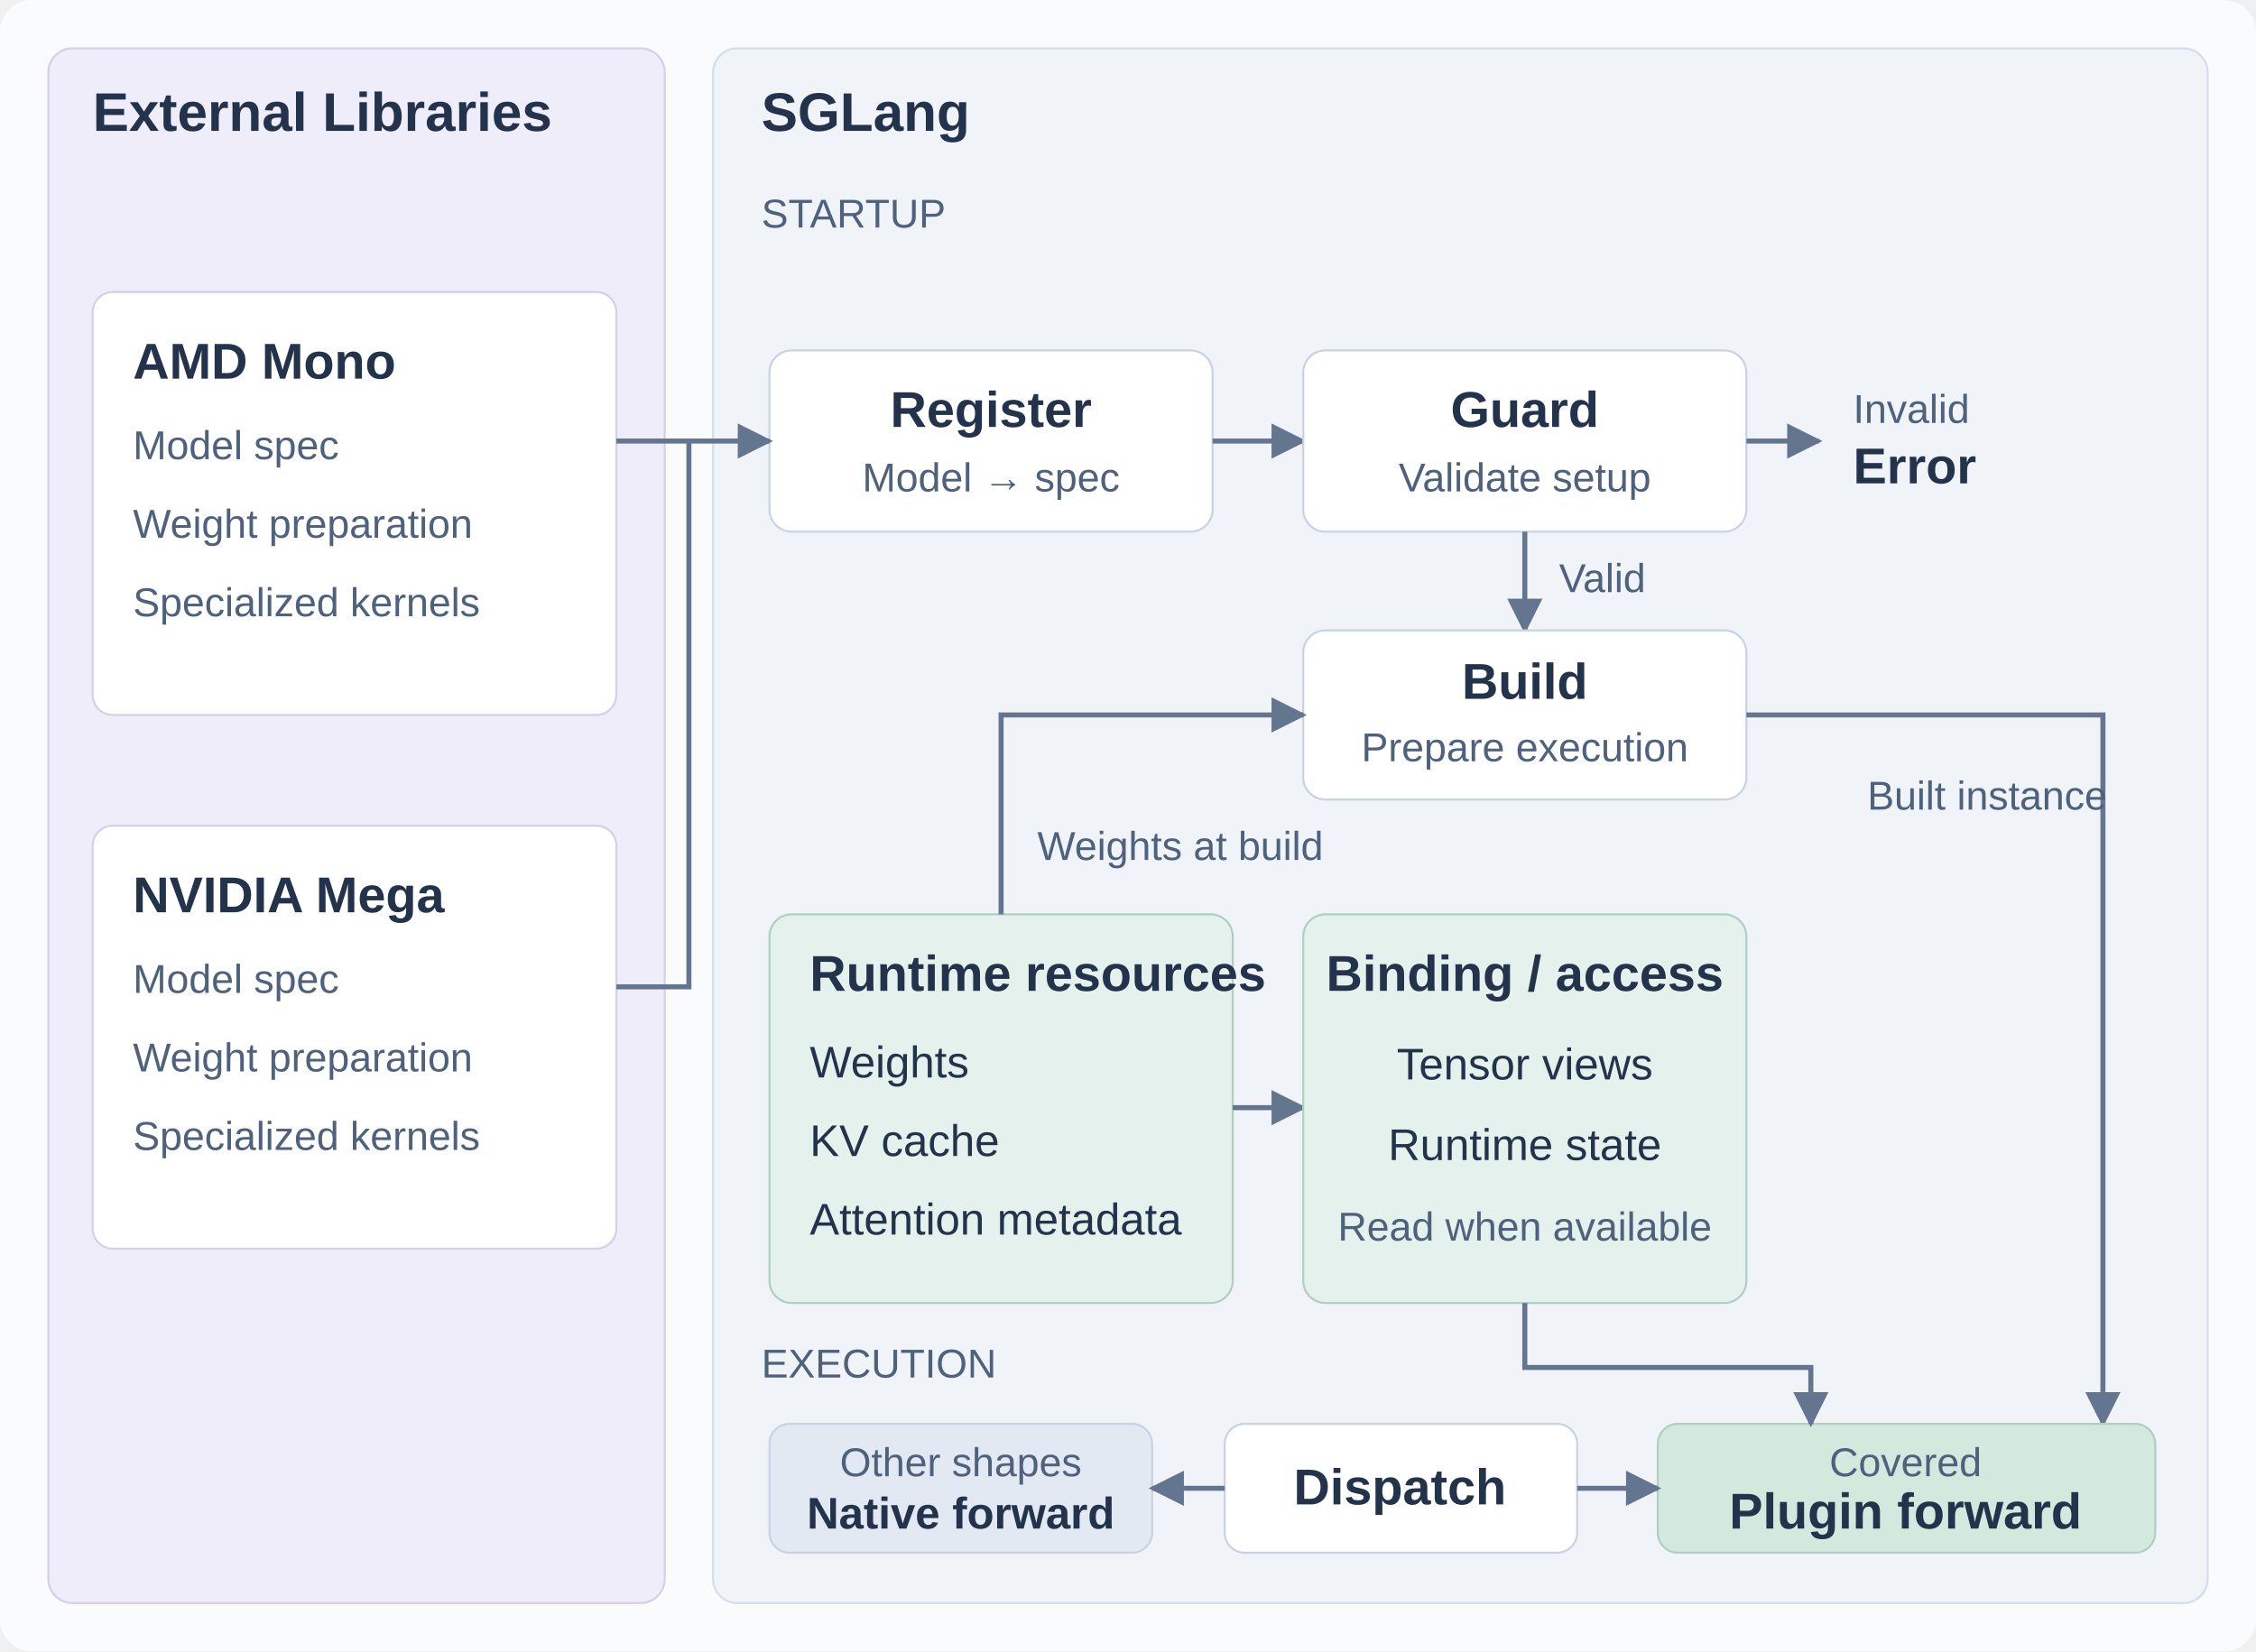
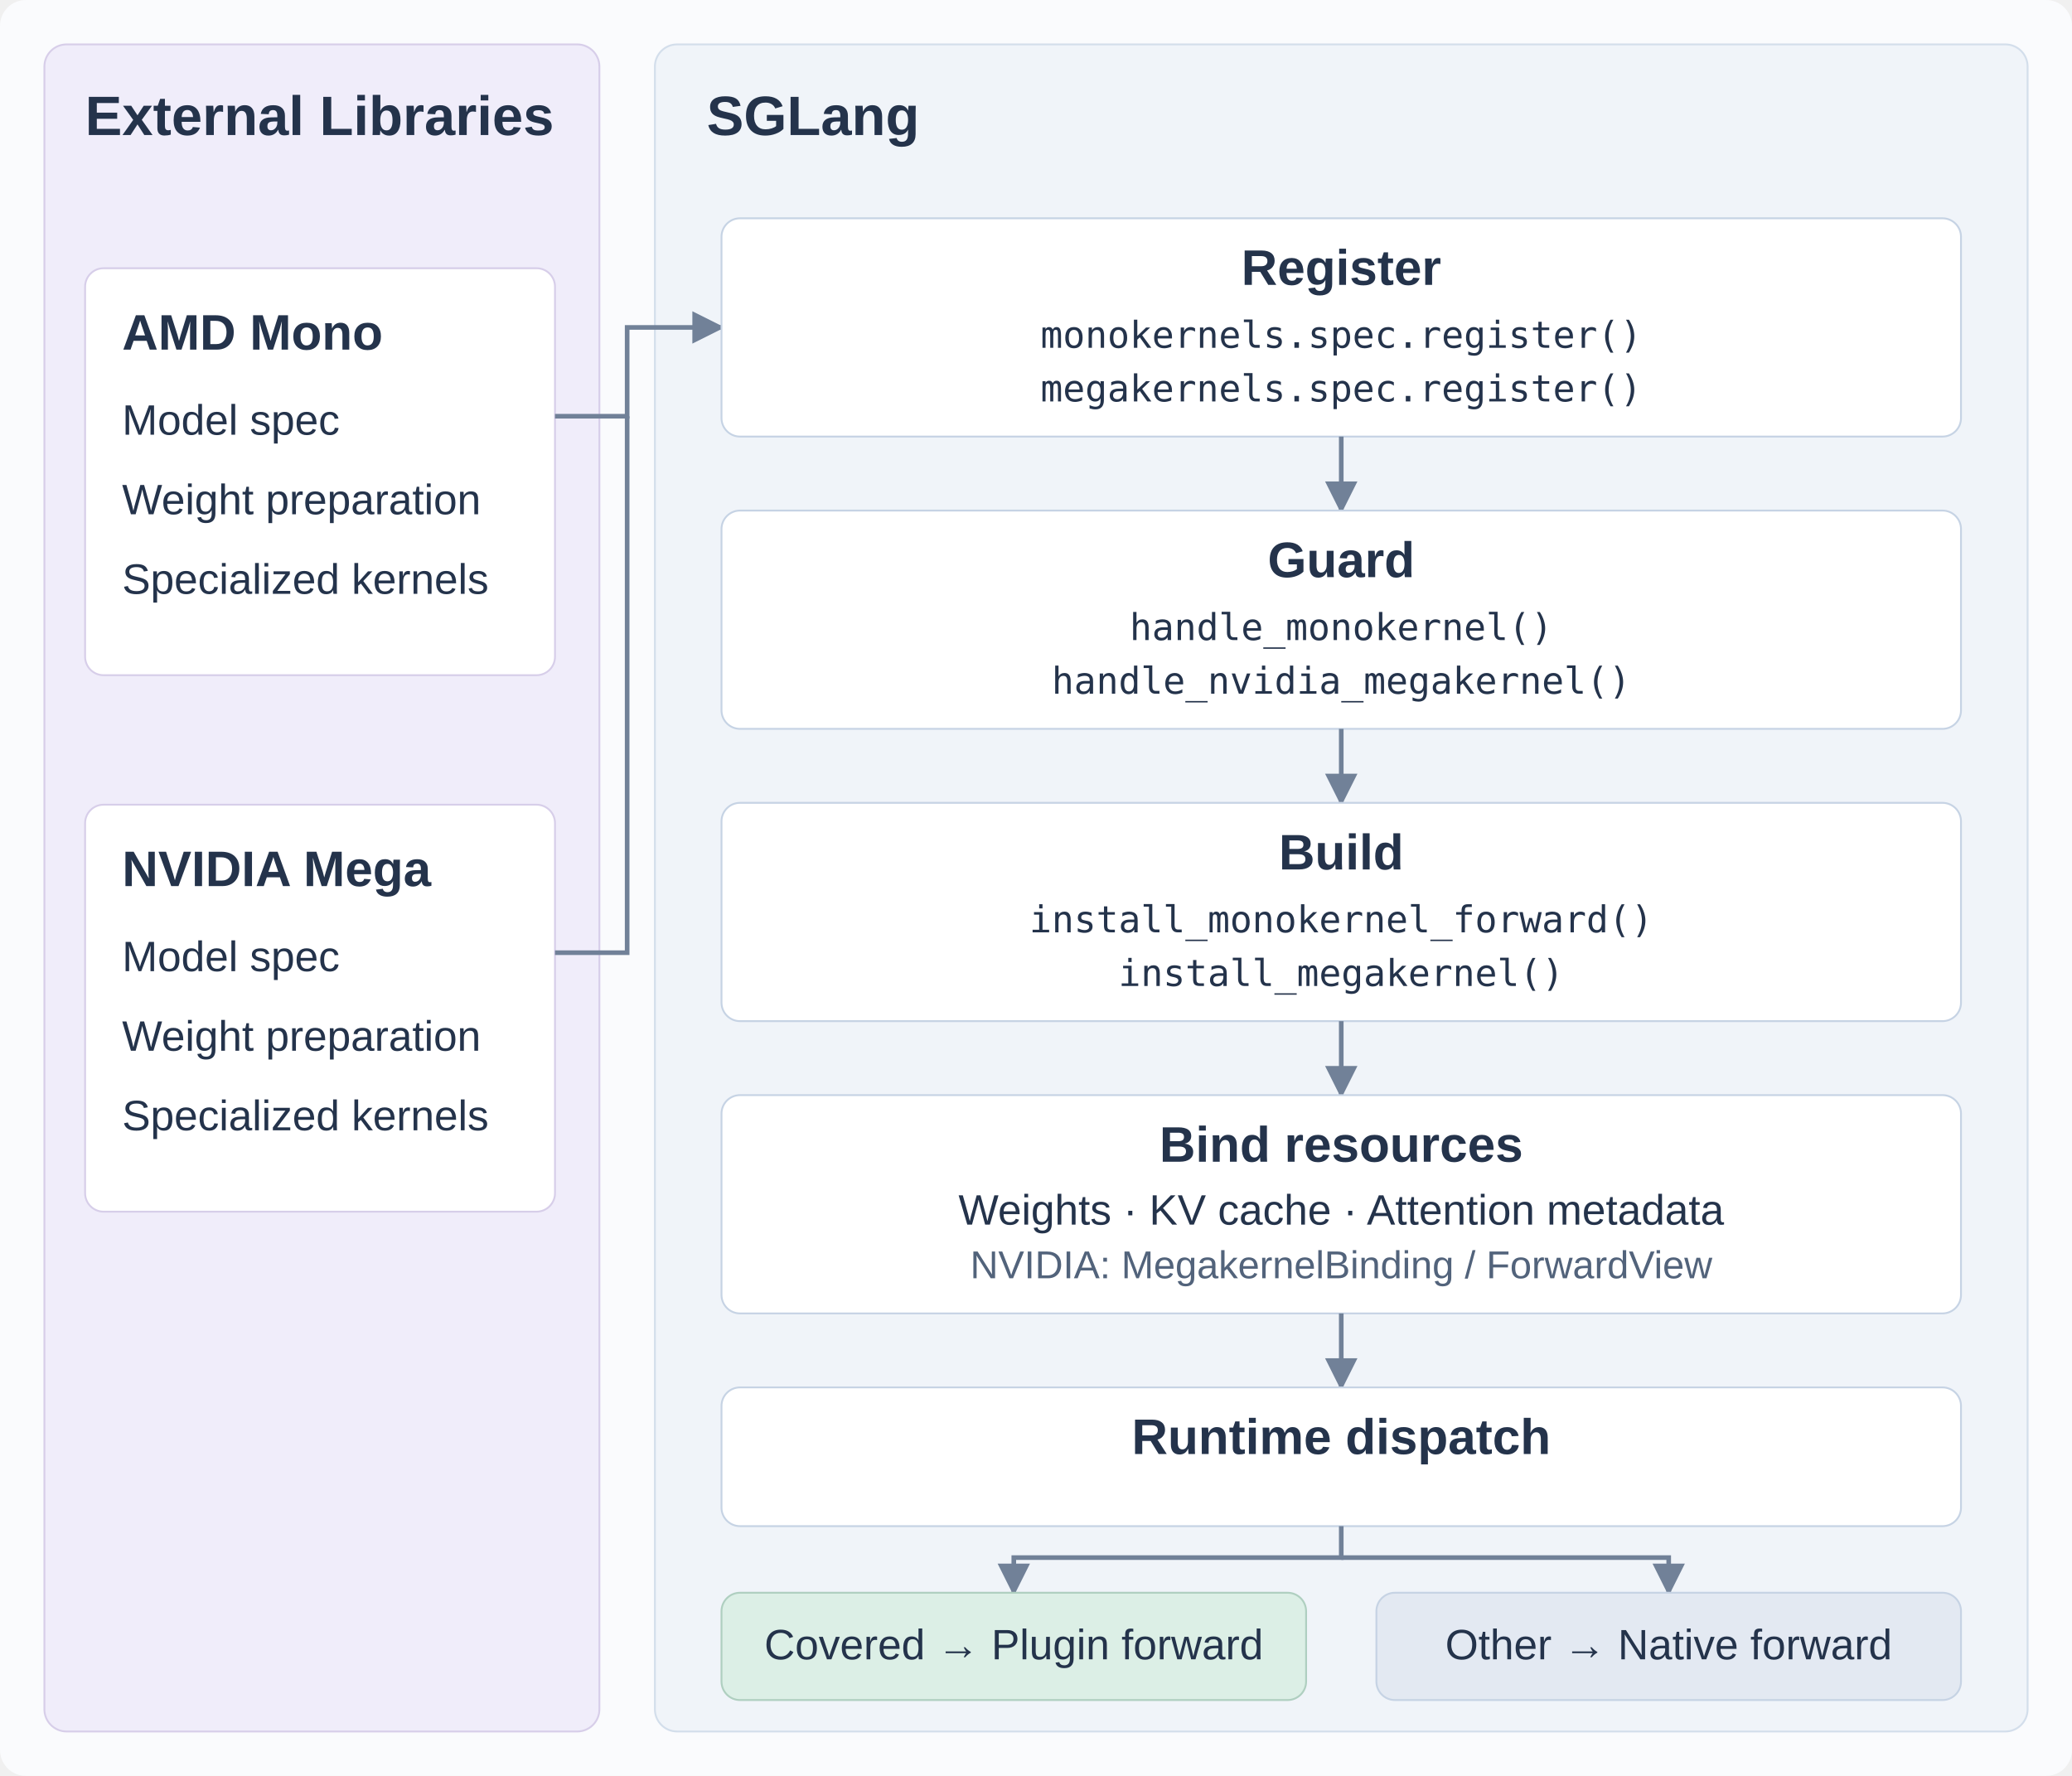
- <svg xmlns="http://www.w3.org/2000/svg" width="1120" height="820" viewBox="0 0 1120 820" role="img" aria-labelledby="title desc">
+ <svg xmlns="http://www.w3.org/2000/svg" width="1120" height="960" viewBox="0 0 1120 960" role="img" aria-labelledby="title desc">
  <defs>
-     <marker id="arr" viewBox="0 0 10 10" refX="9" refY="5" markerWidth="7" markerHeight="7" orient="auto">
-       <path d="M0 0 10 5 0 10" fill="#64768f" />
+     <marker id="arrow" viewBox="0 0 10 10" refX="9" refY="5" markerWidth="7" markerHeight="7" orient="auto">
+       <path d="M0 0 10 5 0 10" fill="#718198" />
    </marker>
  </defs>
-   <style>text{font-family:Arial,Helvetica,sans-serif;fill:#23334b}.section{font-size:27px;font-weight:700}.head{font-size:25px;font-weight:700}.body{font-size:22px}.small{font-size:20px;fill:#4e617d}.arrow{fill:none;stroke:#64768f;stroke-width:2.5;marker-end:url(#arr)}.data{fill:none;stroke:#64768f;stroke-width:2.5;marker-end:url(#arr)}</style>
-   <rect width="1120" height="820" rx="16" fill="#fafbfd" />
-   <rect x="24" y="24" width="306" height="772" rx="12" fill="#f0edfa" stroke="#d7cee9" />
-   <rect x="354" y="24" width="742" height="772" rx="12" fill="#f0f4f9" stroke="#d3deeb" />
-   <text x="46" y="65" class="section">External Libraries</text>
-   <text x="378" y="65" class="section">SGLang</text>
-   <rect x="46" y="145" width="260" height="210" rx="10" fill="white" stroke="#d7cee9" />
-   <text x="66" y="188" class="head">AMD Mono</text>
-   <text x="66" y="228" class="small">Model spec</text>
-   <text x="66" y="267" class="small">Weight preparation</text>
-   <text x="66" y="306" class="small">Specialized kernels</text>
-   <rect x="46" y="410" width="260" height="210" rx="10" fill="white" stroke="#d7cee9" />
-   <text x="66" y="453" class="head">NVIDIA Mega</text>
-   <text x="66" y="493" class="small">Model spec</text>
-   <text x="66" y="532" class="small">Weight preparation</text>
-   <text x="66" y="571" class="small">Specialized kernels</text>
-   <path d="M306 490 H342 V219" fill="none" stroke="#64768f" stroke-width="2.5" />
-   <text x="378" y="113" class="small">STARTUP</text>
-   <rect x="382" y="174" width="220" height="90" rx="11" fill="white" stroke="#c6d3e4" />
-   <text x="492" y="212" text-anchor="middle" class="head">Register</text>
-   <text x="492" y="244" text-anchor="middle" class="small">Model → spec</text>
-   <path d="M306 219 H382" class="arrow" />
-   <path d="M602 219 H647" class="arrow" />
-   <rect x="647" y="174" width="220" height="90" rx="11" fill="white" stroke="#c6d3e4" />
-   <text x="757" y="212" text-anchor="middle" class="head">Guard</text>
-   <text x="757" y="244" text-anchor="middle" class="small">Validate setup</text>
-   <path d="M867 219 H903" class="arrow" />
-   <text x="920" y="210" class="small">Invalid</text>
-   <text x="920" y="240" class="head">Error</text>
-   <path d="M757 264 V313" class="arrow" />
-   <text x="774" y="294" class="small">Valid</text>
-   <rect x="647" y="313" width="220" height="84" rx="11" fill="white" stroke="#c6d3e4" />
-   <text x="757" y="347" text-anchor="middle" class="head">Build</text>
-   <text x="757" y="378" text-anchor="middle" class="small">Prepare execution</text>
-   <rect x="382" y="454" width="230" height="193" rx="11" fill="#e5f1ec" stroke="#afcfc0" />
-   <text x="402" y="492" class="head">Runtime resources</text>
-   <text x="402" y="535" class="body">Weights</text>
-   <text x="402" y="574" class="body">KV cache</text>
-   <text x="402" y="613" class="body">Attention metadata</text>
-   <path d="M497 454 V355 H647" class="data" />
-   <text x="515" y="427" class="small">Weights at build</text>
-   <path d="M612 550 H647" class="data" />
-   <rect x="647" y="454" width="220" height="193" rx="11" fill="#e5f1ec" stroke="#afcfc0" />
-   <text x="757" y="492" text-anchor="middle" class="head">Binding / access</text>
-   <text x="757" y="536" text-anchor="middle" class="body">Tensor views</text>
-   <text x="757" y="576" text-anchor="middle" class="body">Runtime state</text>
-   <text x="757" y="616" text-anchor="middle" class="small">Read when available</text>
-   <path d="M867 355 H1044 V707" class="arrow" />
-   <text x="1046" y="402" text-anchor="end" class="small">Built instance</text>
-   <text x="378" y="684" class="small">EXECUTION</text>
-   <rect x="382" y="707" width="190" height="64" rx="10" fill="#e3e9f2" stroke="#c6d3e4" />
-   <text x="477" y="733" text-anchor="middle" class="small">Other shapes</text>
-   <text x="477" y="759" text-anchor="middle" style="font-size:22px;font-weight:700">Native forward</text>
-   <rect x="608" y="707" width="175" height="64" rx="10" fill="white" stroke="#c6d3e4" />
-   <text x="695" y="747" text-anchor="middle" class="head">Dispatch</text>
-   <rect x="823" y="707" width="247" height="64" rx="10" fill="#d4e9de" stroke="#afcfc0" />
-   <text x="946" y="733" text-anchor="middle" class="small">Covered</text>
-   <text x="946" y="759" text-anchor="middle" class="head">Plugin forward</text>
-   <path d="M608 739 H572" class="arrow" />
-   <path d="M783 739 H823" class="arrow" />
-   <path d="M757 647 V679 H899 V707" class="data" />
+   <style>text{font-family:Arial,Helvetica,sans-serif;fill:#24334b}.title{font-size:30px;font-weight:700}.head{font-size:27px;font-weight:700}.body{font-size:23px}.code{font-family:Menlo,Consolas,monospace;font-size:20px}.note{font-size:21px;fill:#52637b}.arrow{fill:none;stroke:#718198;stroke-width:2.5;marker-end:url(#arrow)}</style>
+   <rect width="1120" height="960" fill="#fafbfd" rx="14" />
+   <rect x="24" y="24" width="300" height="912" rx="12" fill="#f0edfa" stroke="#d7cee9" />
+   <rect x="354" y="24" width="742" height="912" rx="12" fill="#f0f4f9" stroke="#d3deeb" />
+   <text x="46" y="73" class="title">External Libraries</text>
+   <text x="382" y="73" class="title">SGLang</text>
+   <rect x="46" y="145" width="254" height="220" rx="10" fill="white" stroke="#d7cee9" />
+   <text x="66" y="189" class="head">AMD Mono</text>
+   <text x="66" y="235" class="body">Model spec</text>
+   <text x="66" y="278" class="body">Weight preparation</text>
+   <text x="66" y="321" class="body">Specialized kernels</text>
+   <rect x="46" y="435" width="254" height="220" rx="10" fill="white" stroke="#d7cee9" />
+   <text x="66" y="479" class="head">NVIDIA Mega</text>
+   <text x="66" y="525" class="body">Model spec</text>
+   <text x="66" y="568" class="body">Weight preparation</text>
+   <text x="66" y="611" class="body">Specialized kernels</text>
+   <path d="M300 225 H339 V177 H390" class="arrow" />
+   <path d="M300 515 H339 V225" fill="none" stroke="#718198" stroke-width="2.5" />
+   <rect x="390" y="118" width="670" height="118" rx="10" fill="white" stroke="#c6d3e4" />
+   <text x="725" y="154" text-anchor="middle" class="head">Register</text>
+   <text x="725" y="188" text-anchor="middle" class="code">monokernels.spec.register()</text>
+   <text x="725" y="217" text-anchor="middle" class="code">megakernels.spec.register()</text>
+   <path d="M725 236 V276" class="arrow" />
+   <rect x="390" y="276" width="670" height="118" rx="10" fill="white" stroke="#c6d3e4" />
+   <text x="725" y="312" text-anchor="middle" class="head">Guard</text>
+   <text x="725" y="346" text-anchor="middle" class="code">handle_monokernel()</text>
+   <text x="725" y="375" text-anchor="middle" class="code">handle_nvidia_megakernel()</text>
+   <path d="M725 394 V434" class="arrow" />
+   <rect x="390" y="434" width="670" height="118" rx="10" fill="white" stroke="#c6d3e4" />
+   <text x="725" y="470" text-anchor="middle" class="head">Build</text>
+   <text x="725" y="504" text-anchor="middle" class="code">install_monokernel_forward()</text>
+   <text x="725" y="533" text-anchor="middle" class="code">install_megakernel()</text>
+   <path d="M725 552 V592" class="arrow" />
+   <rect x="390" y="592" width="670" height="118" rx="10" fill="white" stroke="#c6d3e4" />
+   <text x="725" y="628" text-anchor="middle" class="head">Bind resources</text>
+   <text x="725" y="662" text-anchor="middle" class="body">Weights · KV cache · Attention metadata</text>
+   <text x="725" y="691" text-anchor="middle" class="note">NVIDIA: MegakernelBinding / ForwardView</text>
+   <path d="M725 710 V750" class="arrow" />
+   <rect x="390" y="750" width="670" height="75" rx="10" fill="white" stroke="#c6d3e4" />
+   <text x="725" y="786" text-anchor="middle" class="head">Runtime dispatch</text>
+   <path d="M725 825 V842 H548 V861" class="arrow" />
+   <path d="M725 842 H902 V861" class="arrow" />
+   <rect x="390" y="861" width="316" height="58" rx="10" fill="#dcefe6" stroke="#afcfc0" />
+   <text x="548" y="897" text-anchor="middle" class="body">Covered → Plugin forward</text>
+   <rect x="744" y="861" width="316" height="58" rx="10" fill="#e3e9f2" stroke="#c6d3e4" />
+   <text x="902" y="897" text-anchor="middle" class="body">Other → Native forward</text>
</svg>
